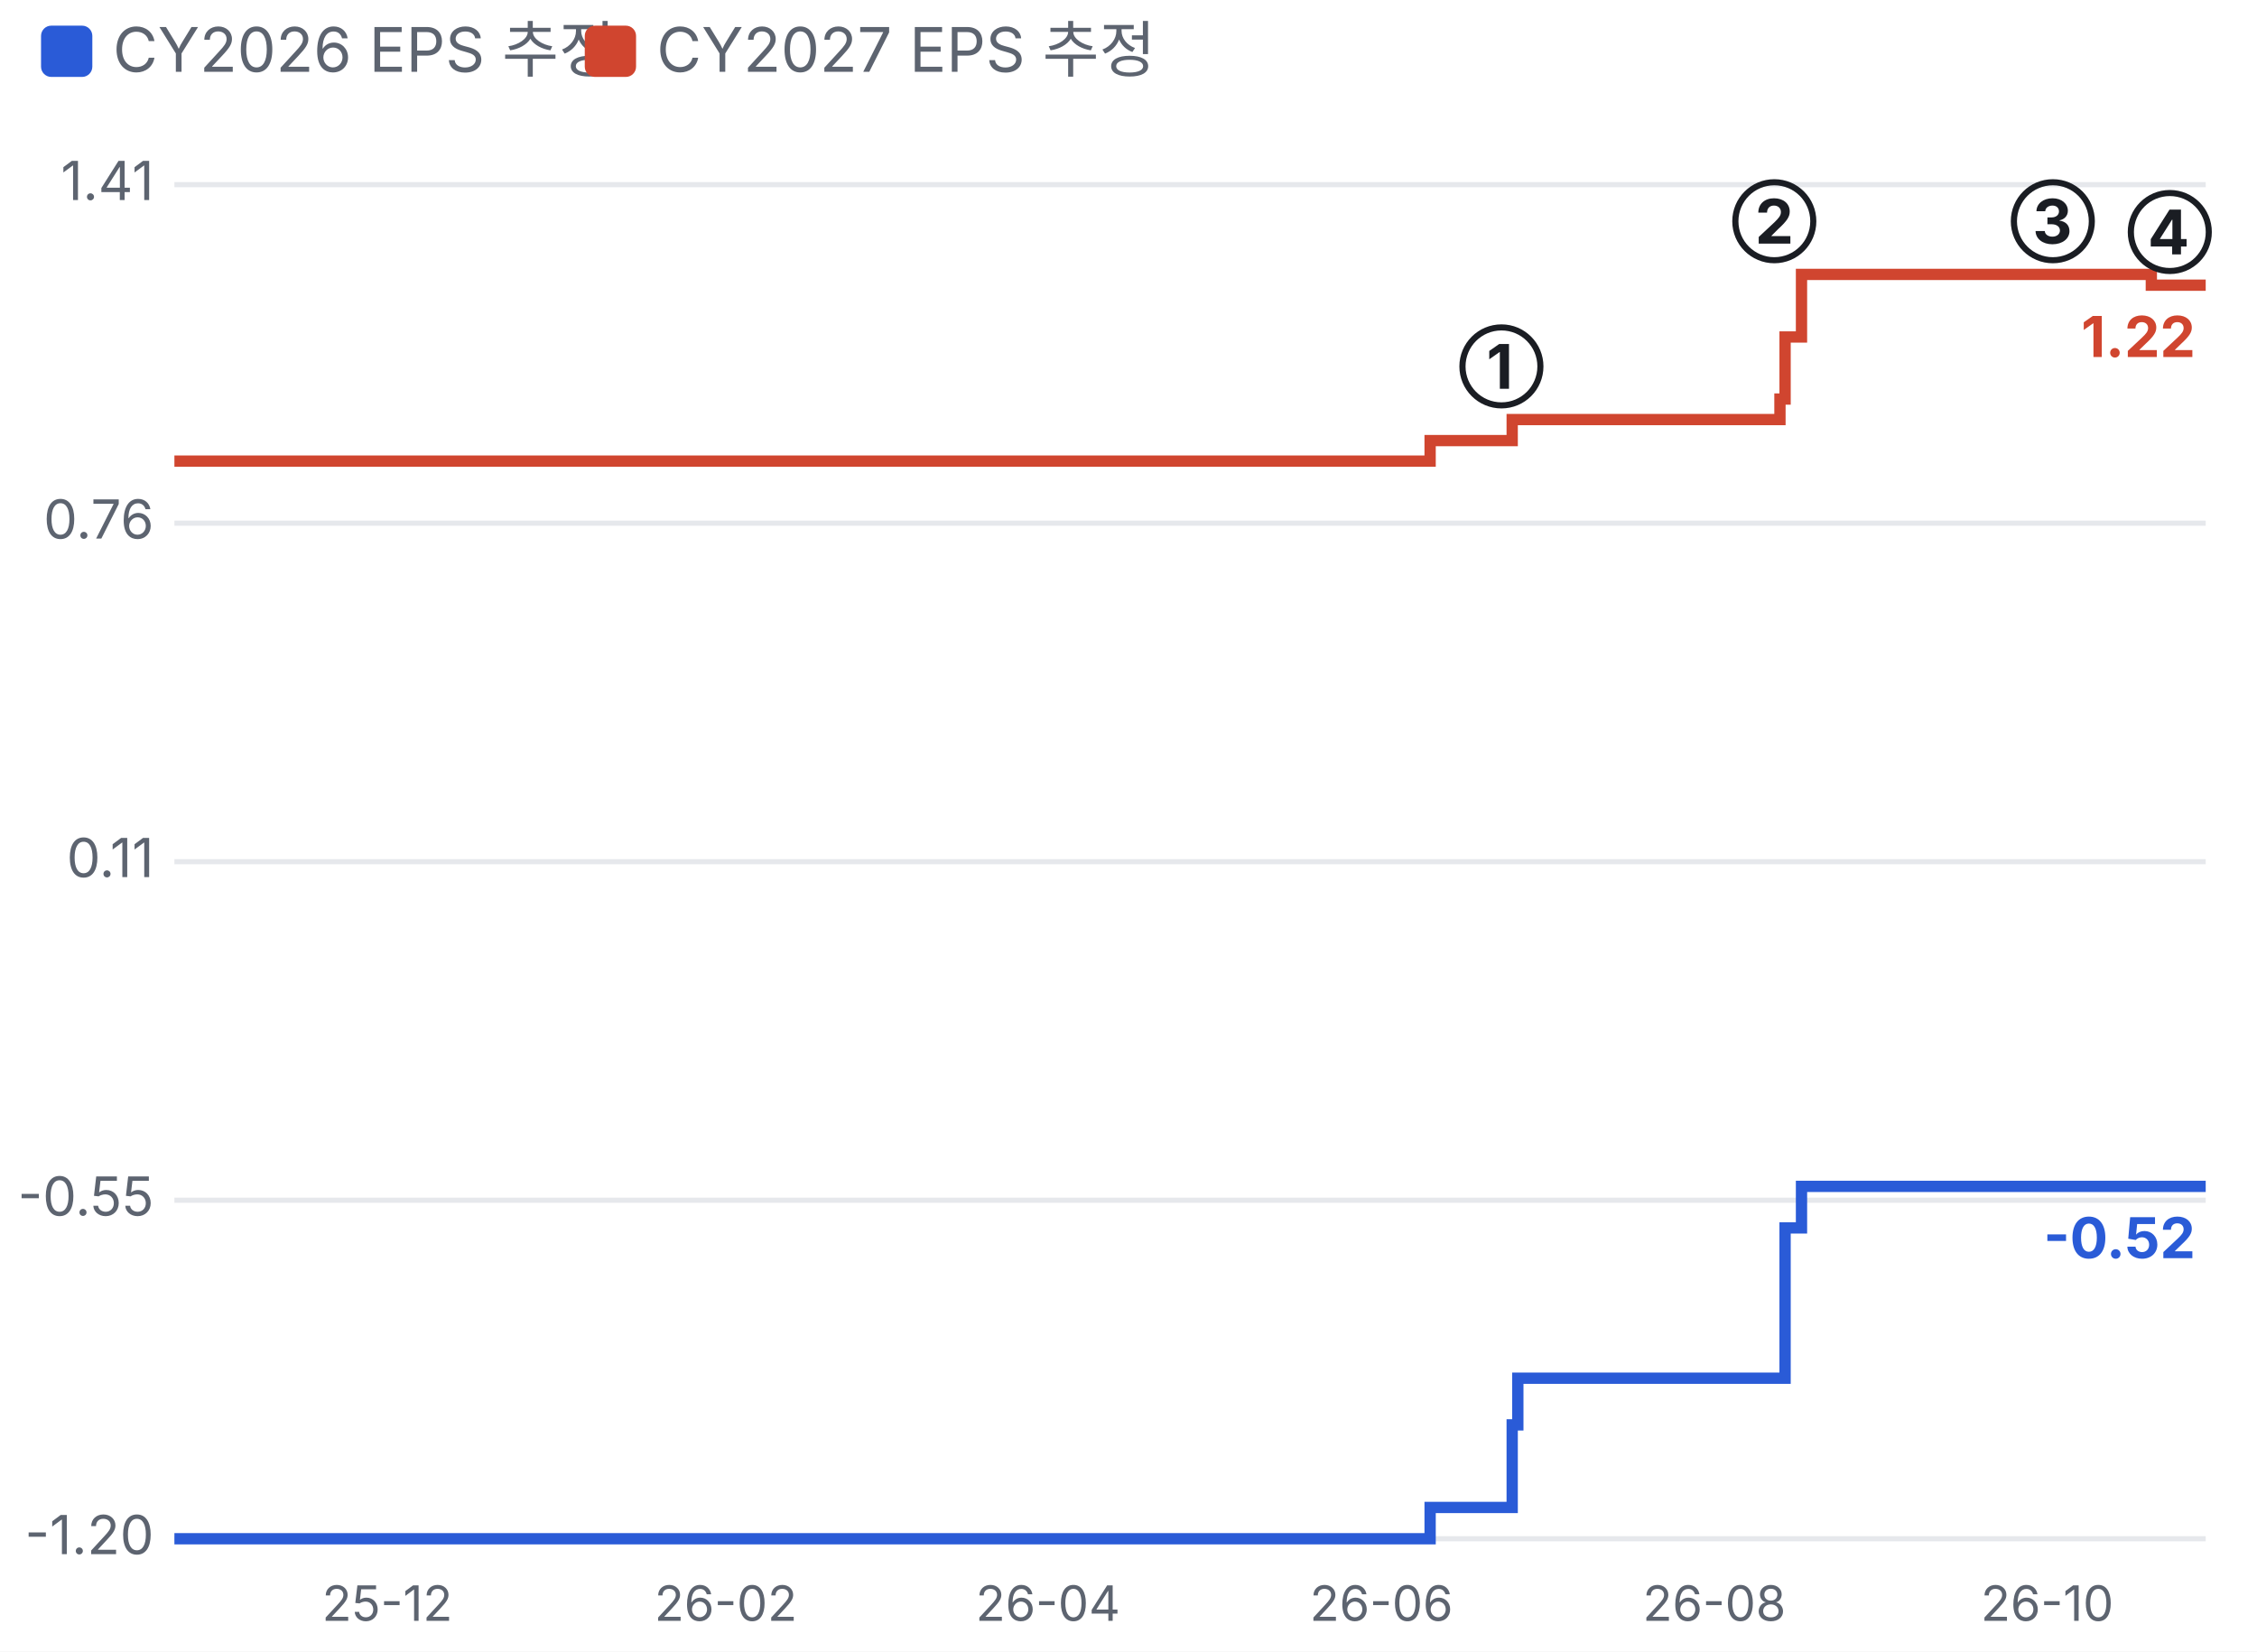
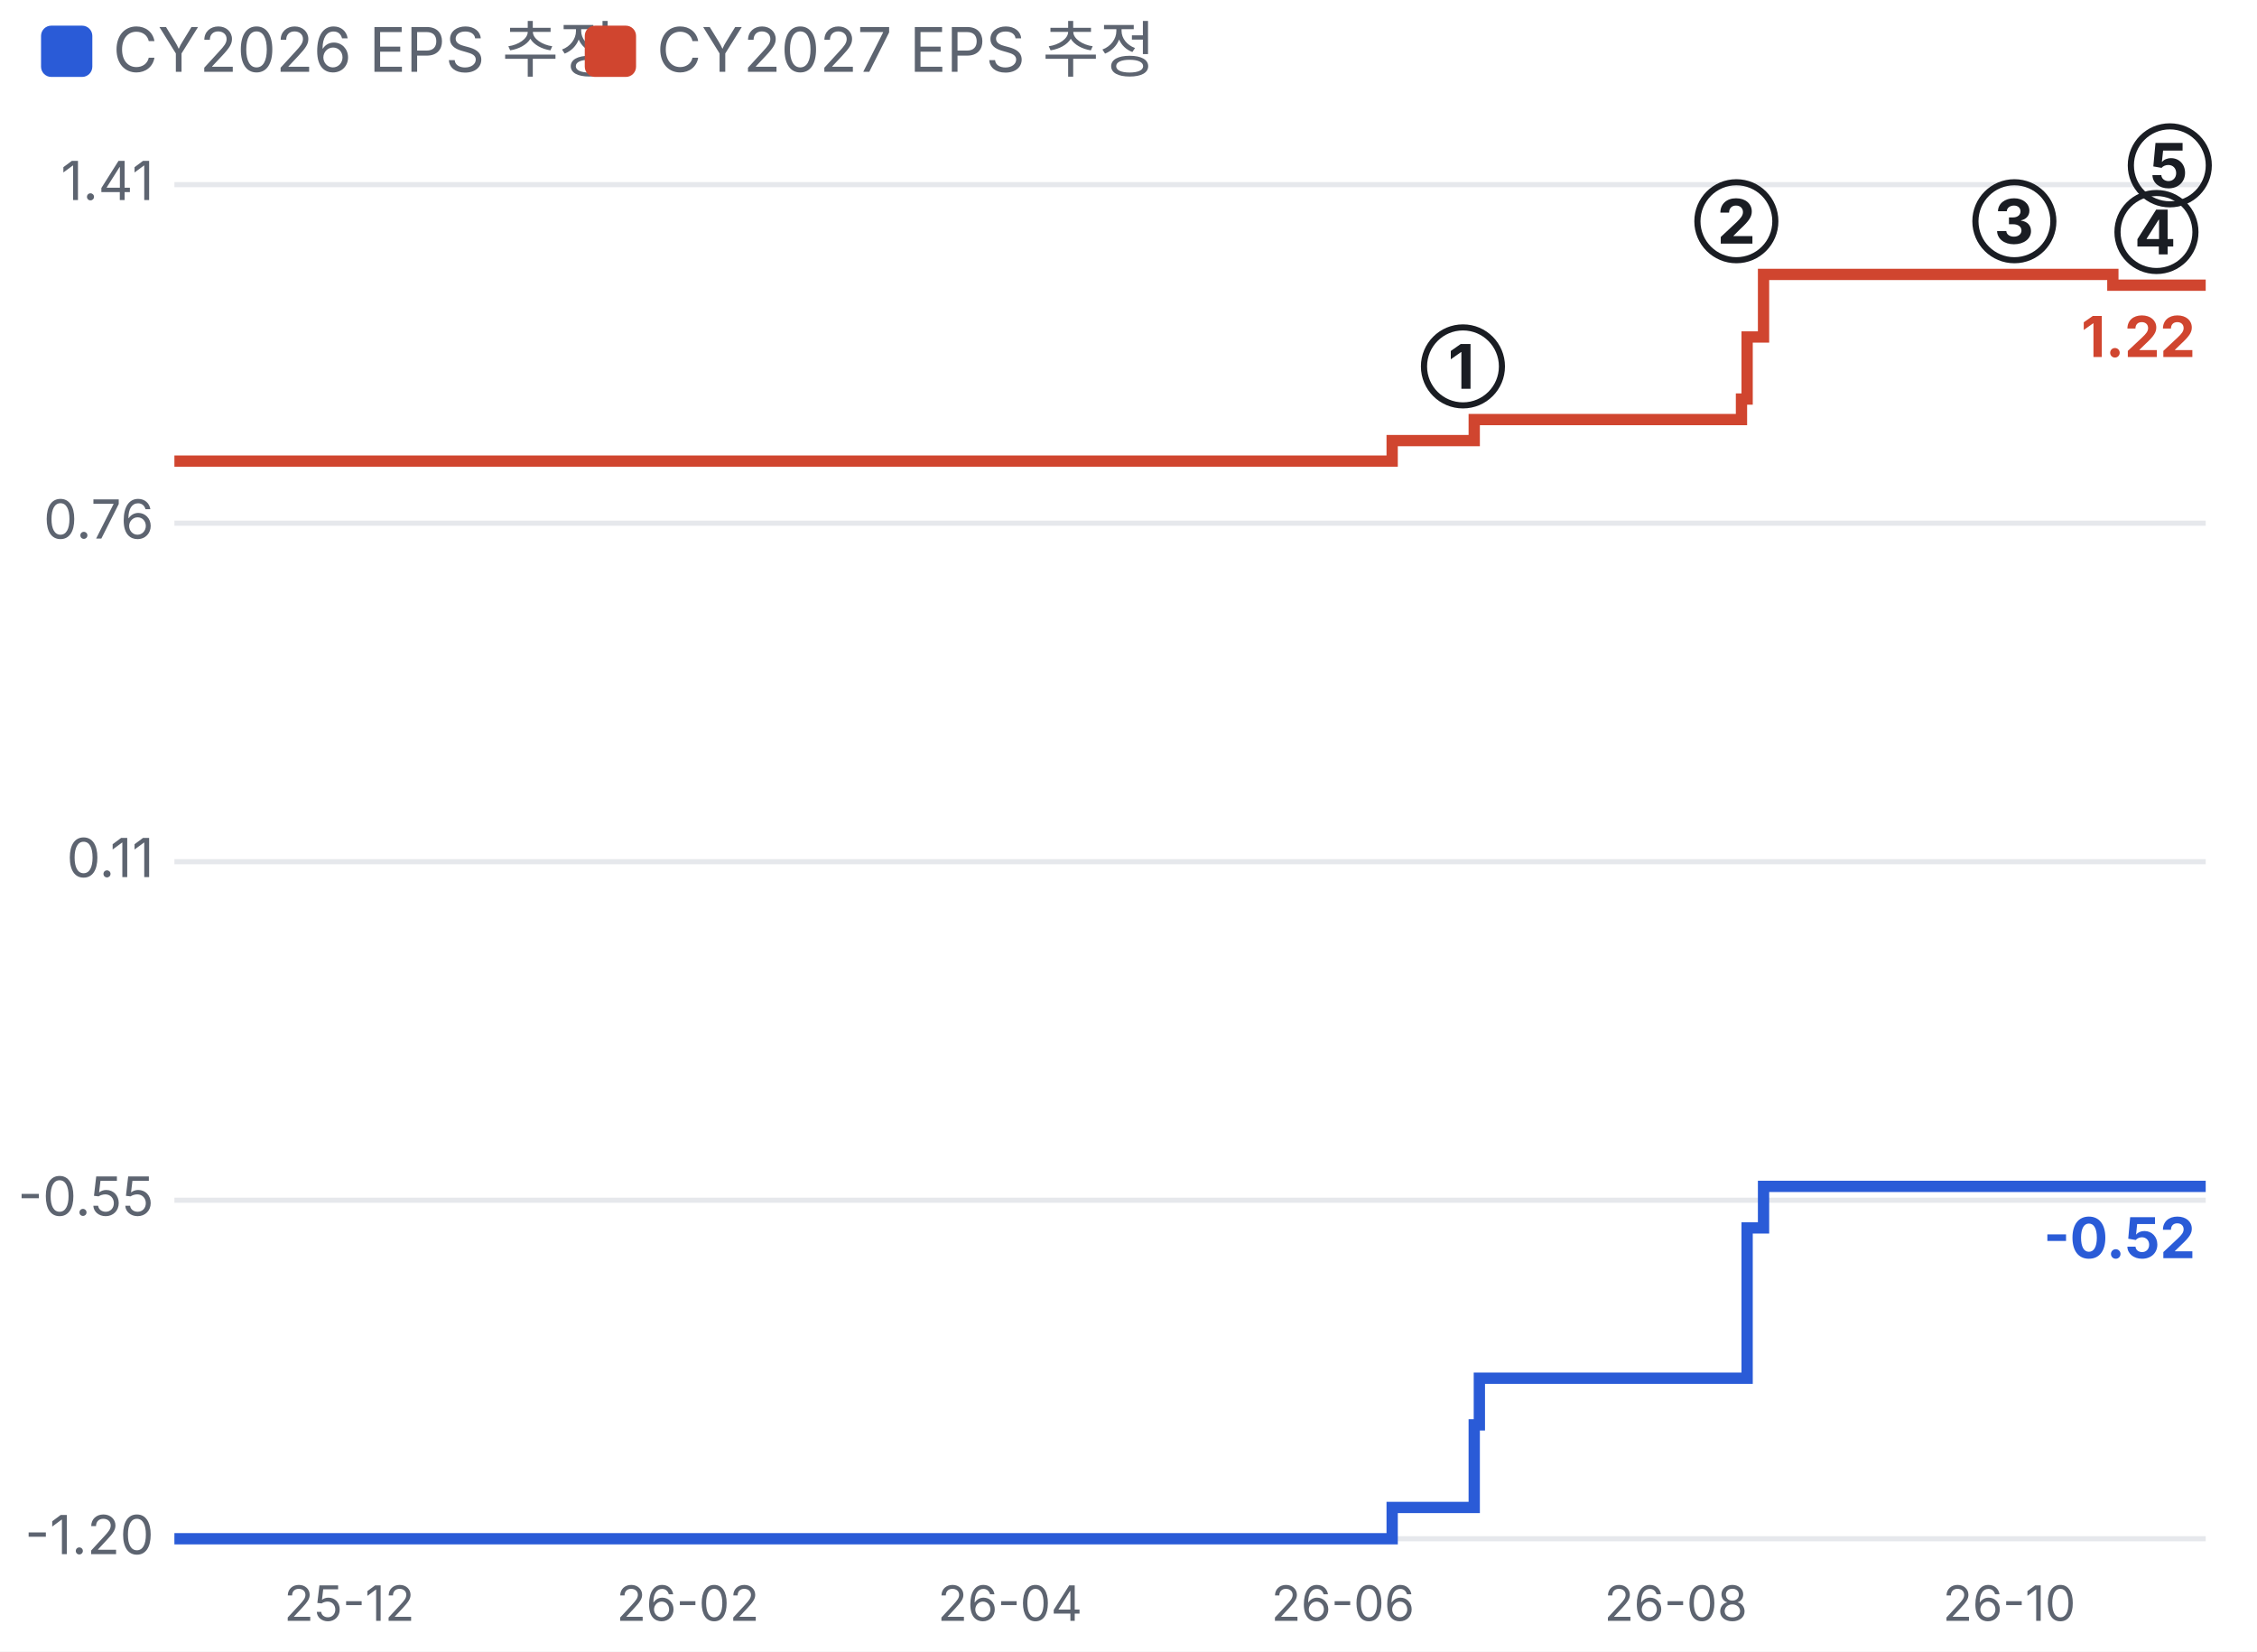
<svg xmlns="http://www.w3.org/2000/svg" viewBox="0 0 440 322" width="440" height="322">
  <style>text{fill:#5d6470;font-size:10.5px;font-family:-apple-system,'Apple SD Gothic Neo','Malgun Gothic',sans-serif}</style>
  <rect width="100%" height="100%" fill="#ffffff" />
  <rect x="8" y="5" width="10" height="10" rx="2" fill="#2a5bd7" />
  <text x="22" y="14" style="font-size:12px">CY2026 EPS 추정</text>
  <rect x="114" y="5" width="10" height="10" rx="2" fill="#d0452f" />
  <text x="128" y="14" style="font-size:12px">CY2027 EPS 추정</text>
  <g transform="translate(0,22)">
    <line x1="34" x2="430" y1="278.0" y2="278.0" stroke="#e6e8ec" />
    <text x="30" y="281.0" text-anchor="end">-1.20</text>
    <line x1="34" x2="430" y1="212.0" y2="212.0" stroke="#e6e8ec" />
    <text x="30" y="215.0" text-anchor="end">-0.55</text>
    <line x1="34" x2="430" y1="146.0" y2="146.0" stroke="#e6e8ec" />
    <text x="30" y="149.0" text-anchor="end">0.11</text>
    <line x1="34" x2="430" y1="80.0" y2="80.0" stroke="#e6e8ec" />
    <text x="30" y="83.0" text-anchor="end">0.76</text>
    <line x1="34" x2="430" y1="14.0" y2="14.0" stroke="#e6e8ec" />
    <text x="30" y="17.0" text-anchor="end">1.41</text>
-     <text x="75.5" y="294" text-anchor="middle" style="font-size:9.5px">25-12</text>
-     <text x="141.5" y="294" text-anchor="middle" style="font-size:9.5px">26-02</text>
-     <text x="204.3" y="294" text-anchor="middle" style="font-size:9.5px">26-04</text>
-     <text x="269.3" y="294" text-anchor="middle" style="font-size:9.5px">26-06</text>
-     <text x="334.2" y="294" text-anchor="middle" style="font-size:9.5px">26-08</text>
-     <text x="399.1" y="294" text-anchor="middle" style="font-size:9.5px">26-10</text>
-     <polyline fill="none" stroke="#2a5bd7" stroke-width="2.2" points="34.0,278.0 278.8,278.0 278.8,271.9 293.7,271.9 293.7,271.9 294.8,271.9 294.8,255.8 295.9,255.8 295.9,246.7 347.0,246.7 347.0,246.7 348.0,246.7 348.0,217.4 351.2,217.4 351.2,209.3 430.0,209.3" />
+     <text x="68.1" y="294" text-anchor="middle" style="font-size:9.5px">25-12</text>
+     <text x="134.1" y="294" text-anchor="middle" style="font-size:9.5px">26-02</text>
+     <text x="196.9" y="294" text-anchor="middle" style="font-size:9.5px">26-04</text>
+     <text x="261.8" y="294" text-anchor="middle" style="font-size:9.5px">26-06</text>
+     <text x="326.7" y="294" text-anchor="middle" style="font-size:9.5px">26-08</text>
+     <text x="391.7" y="294" text-anchor="middle" style="font-size:9.5px">26-10</text>
+     <polyline fill="none" stroke="#2a5bd7" stroke-width="2.2" points="34.0,278.0 271.4,278.0 271.4,271.9 286.3,271.9 286.3,271.9 287.4,271.9 287.4,255.8 288.4,255.8 288.4,246.7 339.5,246.7 339.5,246.7 340.6,246.7 340.6,217.4 343.8,217.4 343.8,209.3 430.0,209.3" />
    <text x="428.0" y="223.3" text-anchor="end" style="fill:#2a5bd7;font-size:11px;font-weight:700">-0.52</text>
-     <polyline fill="none" stroke="#d0452f" stroke-width="2.2" points="34.0,67.9 278.8,67.9 278.8,63.9 293.7,63.9 293.7,63.9 294.8,63.9 294.8,59.8 347.0,59.8 347.0,55.8 348.0,55.8 348.0,43.7 351.2,43.7 351.2,31.5 419.4,31.5 419.4,33.6 430.0,33.6" />
+     <polyline fill="none" stroke="#d0452f" stroke-width="2.2" points="34.0,67.9 271.4,67.9 271.4,63.9 286.3,63.9 286.3,63.9 287.4,63.9 287.4,59.8 339.5,59.8 339.5,55.8 340.6,55.8 340.6,43.7 343.8,43.7 343.8,31.5 411.9,31.5 411.9,33.6 430.0,33.6" />
    <text x="428.0" y="47.6" text-anchor="end" style="fill:#d0452f;font-size:11px;font-weight:700">1.22</text>
-     <text x="292.7" y="53.8" text-anchor="middle" style="fill:#1a1d23;font-size:12px;font-weight:700">①</text>
-     <text x="345.9" y="25.5" text-anchor="middle" style="fill:#1a1d23;font-size:12px;font-weight:700">②</text>
-     <text x="400.2" y="25.5" text-anchor="middle" style="fill:#1a1d23;font-size:12px;font-weight:700">③</text>
-     <text x="423.0" y="27.6" text-anchor="middle" style="fill:#1a1d23;font-size:12px;font-weight:700">④</text>
+     <text x="285.2" y="53.8" text-anchor="middle" style="fill:#1a1d23;font-size:12px;font-weight:700">①</text>
+     <text x="338.5" y="25.5" text-anchor="middle" style="fill:#1a1d23;font-size:12px;font-weight:700">②</text>
+     <text x="392.7" y="25.5" text-anchor="middle" style="fill:#1a1d23;font-size:12px;font-weight:700">③</text>
+     <text x="420.4" y="27.6" text-anchor="middle" style="fill:#1a1d23;font-size:12px;font-weight:700">④</text>
+     <text x="423.0" y="14.6" text-anchor="middle" style="fill:#1a1d23;font-size:12px;font-weight:700">⑤</text>
  </g>
</svg>
